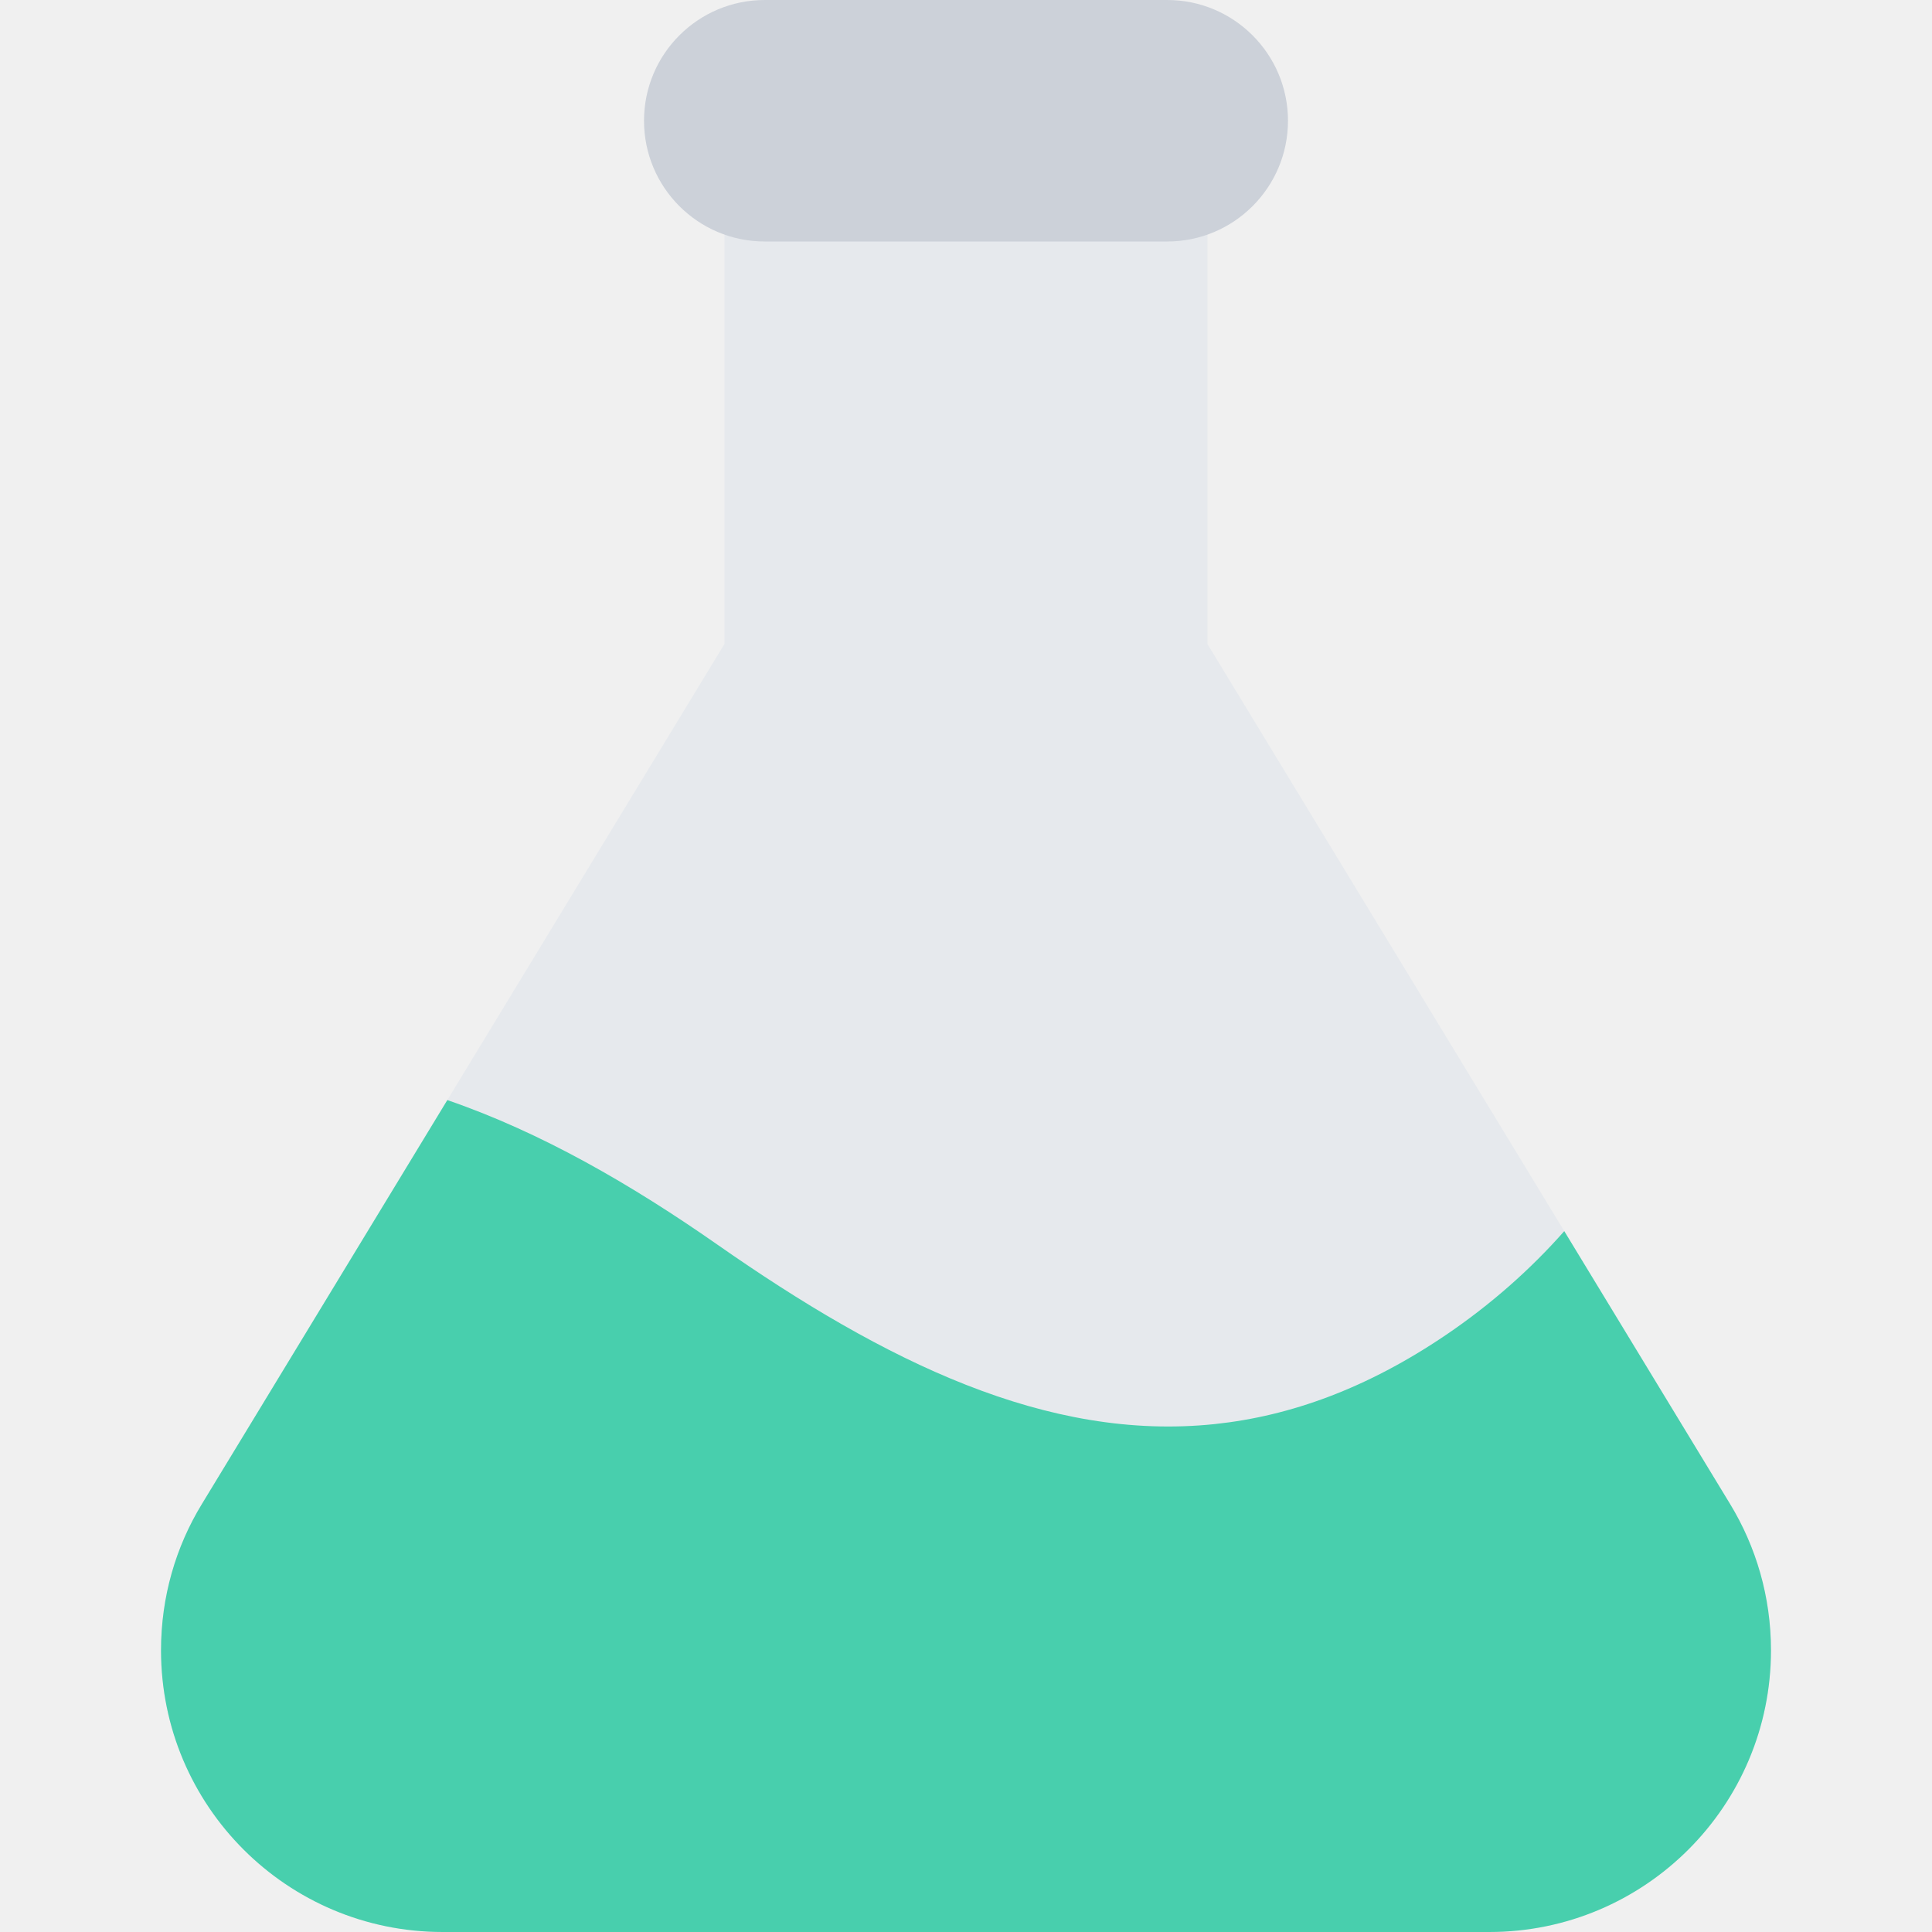
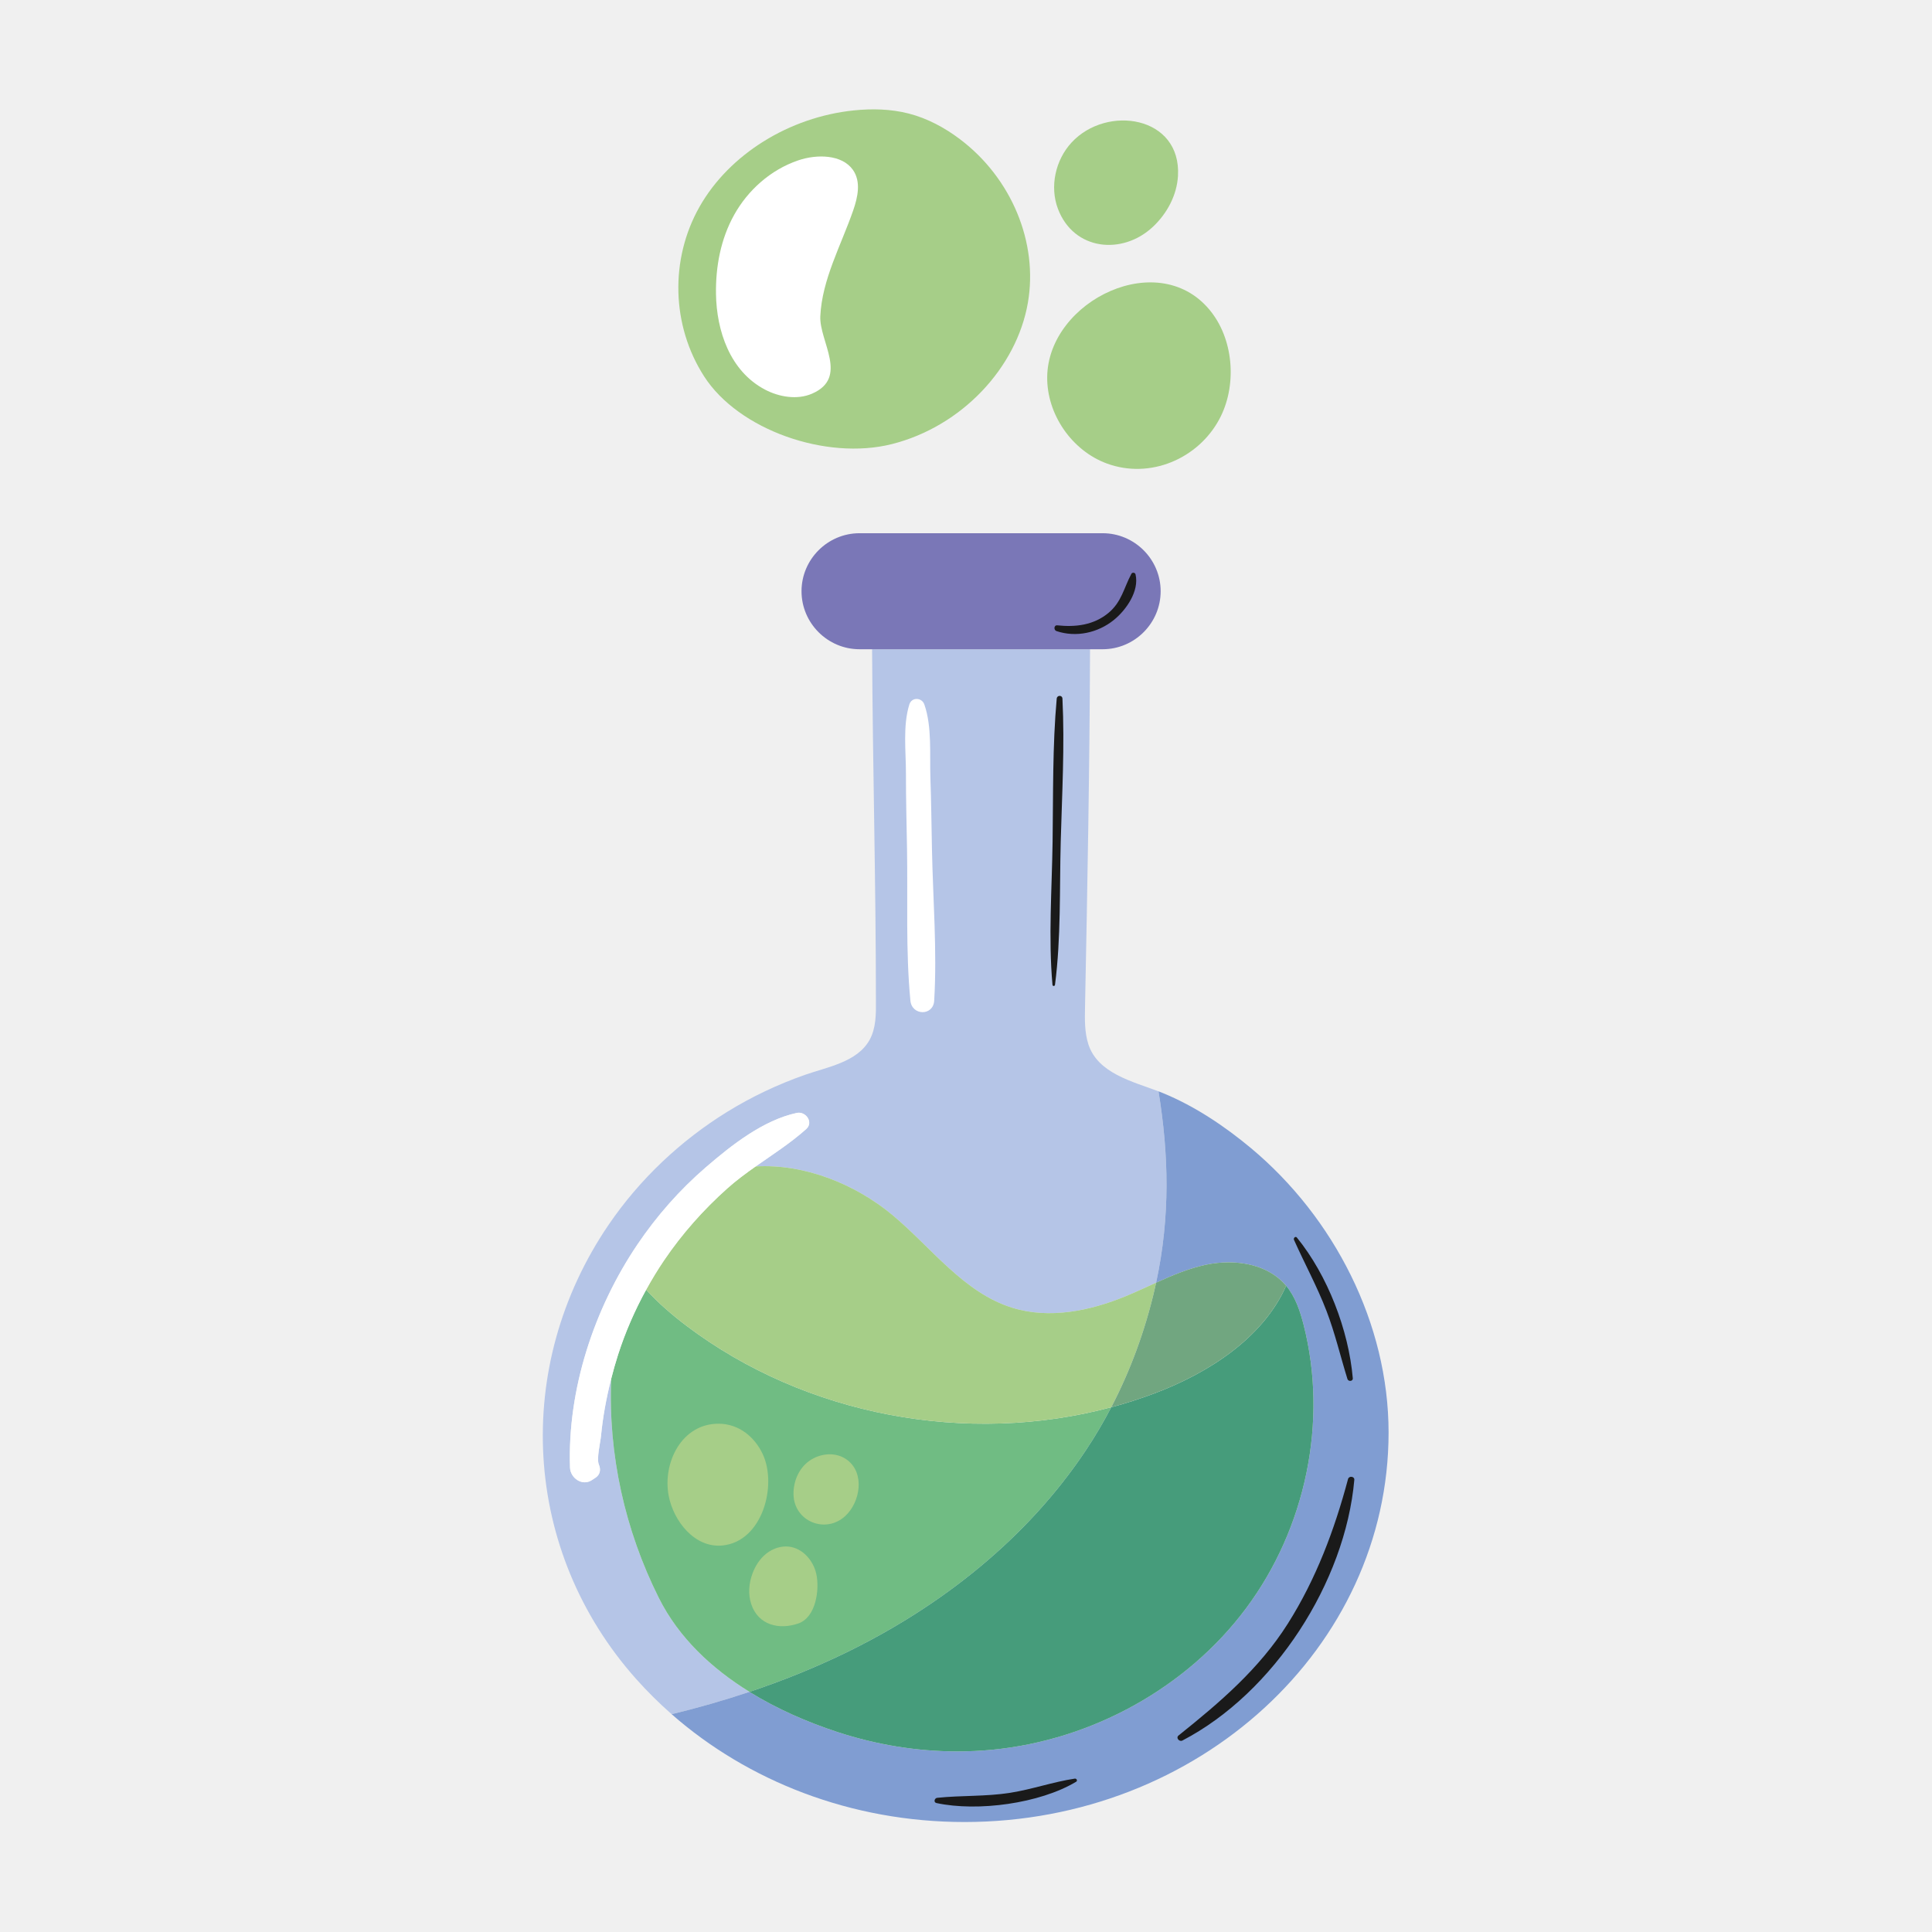
- <svg xmlns="http://www.w3.org/2000/svg" height="800px" width="800px" version="1.1" id="Layer_1" viewBox="0 0 511.999 511.999" xml:space="preserve">
-   <path style="fill:#E6E9ED;" d="M458.484,398.562l-138.5-227.891V21.344h-128v149.328L53.516,398.562  c-6.906,11.297-10.844,24.578-10.844,38.781c0,41.234,33.406,74.656,74.656,74.656h277.344c41.219,0,74.656-33.422,74.656-74.656  C469.328,423.141,465.359,409.859,458.484,398.562z" />
-   <path style="fill:#CCD1D9;" d="M341.328,32c0,17.672-14.344,32-32,32H202.672c-17.688,0-32-14.328-32-32l0,0  c0-17.672,14.312-32,32-32h106.656C326.984,0,341.328,14.328,341.328,32L341.328,32z" />
-   <path style="fill:#48CFAD;" d="M414.547,326.266c-8.969,10.156-19.469,19.453-31.375,27.516  c-20.844,14.125-41.188,21.5-61.219,23.609c-44.375,4.672-87.406-16.484-131.938-47.625c-22.531-15.734-46.562-29.688-71.469-38.234  l-65.03,107.03c-6.906,11.297-10.844,24.578-10.844,38.781c0,41.234,33.406,74.656,74.656,74.656h277.344  c41.219,0,74.656-33.422,74.656-74.656c0-14.203-3.969-27.484-10.844-38.781L414.547,326.266z" />
+ <svg xmlns="http://www.w3.org/2000/svg" version="1.1" id="Capa_1" x="0px" y="0px" viewBox="0 0 2122 2122" style="enable-background:new 0 0 2122 2122;" xml:space="preserve">
+   <g>
+     <path style="fill:#B5C5E7;" d="M823.197,1858.234c-41.651-25.759-77.754-59.556-99.547-103.123   c-37.369-74.606-55.766-157.715-52.356-240.701c-2.743,10.811-5.125,21.72-7.069,32.687c-1.764,9.968-3.138,19.995-4.112,30.07   c-0.677,7.05-5.081,25.13-2.348,31.454c2.378,5.505,1.423,11.084-3.805,14.509c-1.311,0.858-2.621,1.715-3.931,2.577   c-10.519,6.889-23.557-2.295-23.951-13.744c-2.948-85.603,26.28-174.324,73.924-244.92c21.306-31.572,46.602-60.278,75.454-85.14   c28.078-24.195,62.801-51.605,99.737-59.542c9.681-2.08,18.699,10.226,10.314,17.724c-17.145,15.342-36.629,27.795-55.532,41.072   c52.726-3.191,109.028,18.889,150.597,53.637c42.845,35.839,78.007,85.062,131.357,101.598   c40.697,12.624,85.228,3.474,124.618-12.765c11.201-4.618,22.217-9.802,33.286-14.821v-0.005   c15.684-72.702,13.862-141.111,2.607-210.139c-28.424-10.807-66.923-19.766-77.125-51.971c-4.078-12.838-3.864-26.607-3.596-40.098   c2.612-131.169,5.057-262.299,5.52-393.502H957.856c0.682,128.694,4.2,257.393,4.2,386.087c0.161,14.69,0.161,30.168-6.977,43.035   c-13.549,24.409-46.675,29.783-70.889,38.309c-29.73,10.451-58.295,23.893-85.145,40.453   c-51.532,31.766-96.516,74.256-130.621,124.322c-105.832,155.464-95.055,358.006,30.192,498.703   c12.161,13.656,25.218,26.607,39.094,38.797c28.819-7.011,57.34-15.138,85.408-24.536L823.197,1858.234z" />
+     <path style="fill:#7A77B7;" d="M1211.079,713.093c35.045,0,63.717-28.672,63.717-63.717c0-35.045-28.672-63.719-63.717-63.719   h-267.01c-35.046,0-63.717,28.674-63.717,63.719c0,35.045,28.672,63.717,63.717,63.717H1211.079z" />
+     <path style="fill:#70BC83;" d="M1192.945,1592.451c10.036-15.108,19.24-30.738,27.615-46.806l0.01-0.019   c-158.153,42.446-335.77,9.422-466.65-89.496c-15.708-11.883-30.928-24.984-44.219-39.562   c-12.512,22.748-22.909,46.641-30.86,71.391c-2.801,8.721-5.291,17.559-7.547,26.45c-3.41,82.987,14.987,166.095,52.356,240.701   c21.793,43.567,57.895,77.364,99.547,103.123c35.795-11.991,70.855-26.051,104.862-42.524   C1033.248,1764.748,1128.302,1689.786,1192.945,1592.451z" />
+     <path style="fill:#FFFFFF;" d="M996.225,932.686c0.936,55.098-1.583,111.573,3.712,166.406c1.603,16.585,25.12,17.024,26.134,0   c3.264-54.969-1.359-111.332-2.466-166.406c-0.526-26.1-0.794-52.222-1.7-78.312c-0.892-25.737,1.91-56.083-6.636-80.587   c-2.752-7.898-13.949-8.365-16.526,0c-7.269,23.579-3.688,51.203-3.712,75.693C995.001,877.215,995.752,904.956,996.225,932.686z" />
+     <path style="fill:#A6CE88;" d="M729.418,1384.237c-7.089,10.46-13.627,21.272-19.717,32.331   c13.291,14.578,28.511,27.679,44.219,39.562c130.879,98.918,308.496,131.941,466.65,89.496   c21.164-40.624,37.009-84.015,47.425-128.619c0.633-2.738,1.247-5.471,1.836-8.2c-11.069,5.019-22.085,10.203-33.286,14.821   c-39.391,16.239-83.922,25.389-124.618,12.765c-53.35-16.536-88.512-65.758-131.357-101.598   c-41.569-34.748-97.871-56.828-150.597-53.637c-10.743,7.547-21.301,15.352-31.133,24.127   C772.668,1328.651,749.102,1355.185,729.418,1384.237z" />
+     <path style="fill:#809DD2;" d="M1374.119,1261.134c-28.863-24.083-61.739-46.153-96.662-60.492   c-1.622-0.677-3.303-1.33-5.018-1.978c11.255,69.028,13.077,137.437-2.607,210.139c17.876-8.098,35.888-15.737,55.04-19.762   c7.976-1.666,16.292-2.562,24.585-2.562c23.966,0,47.781,7.484,62.948,25.476l0.215,0.273   c10.153,12.166,15.313,27.669,19.225,43.035c27.065,106.021,2.222,223.449-63.21,311.171   c-65.403,87.722-169.579,144.711-278.48,155.356c-12.848,1.252-25.749,1.871-38.641,1.871c-44.658,0-89.276-7.386-131.732-21.311   c-32.95-10.811-66.29-25.296-96.663-44.088c-28.068,9.398-56.59,17.525-85.408,24.536   c83.625,73.364,196.925,118.407,321.651,118.407c257.227,0,465.773-191.552,465.773-427.814   C1525.135,1453.684,1465.237,1337.295,1374.119,1261.134z" />
+     <path style="fill:#469C7B;" d="M1267.8,1530.469c-15.493,5.832-31.279,10.889-47.24,15.177   c-8.375,16.068-17.579,31.698-27.615,46.806c-64.643,97.335-159.697,172.297-264.886,223.259   c-34.007,16.473-69.067,30.533-104.862,42.524l-0.078,0.029c30.373,18.792,63.712,33.276,96.663,44.088   c42.456,13.924,87.074,21.311,131.732,21.311c12.892,0,25.793-0.619,38.641-1.871c108.901-10.646,213.077-67.634,278.48-155.356   c65.432-87.722,90.275-205.15,63.21-311.171c-3.912-15.367-9.072-30.87-19.225-43.035   C1387.42,1469.353,1327.639,1507.959,1267.8,1530.469z" />
+     <path style="fill:#71A680;" d="M1267.995,1417.007c-10.417,44.604-26.261,87.995-47.425,128.619l-0.01,0.019   c15.961-4.288,31.747-9.345,47.24-15.177c59.839-22.509,119.62-61.116,144.819-118.241l-0.215-0.273   c-15.167-17.992-38.982-25.476-62.948-25.476c-8.292,0-16.609,0.896-24.585,2.562c-19.152,4.025-37.164,11.664-55.04,19.762v0.005   C1269.242,1411.536,1268.628,1414.269,1267.995,1417.007z" />
+     <path style="fill:#A6CE88;" d="M837.647,1596.914c-9.009-19.055-26.27-32.974-48.014-33.188   c-40.794-0.4-62.158,42.826-55.172,79.254c5.276,27.527,28.458,57.579,59.196,54.48   C837.394,1693.056,853.964,1631.428,837.647,1596.914z" />
+     <path style="fill:#A6CE88;" d="M866.588,1698.741c-8.887-1.028-17.983,2.134-24.98,7.703c-6.996,5.569-11.99,13.384-15.108,21.769   c-3.99,10.714-4.994,22.768-1.393,33.623c7.649,23.079,30.592,28.657,51.834,21.252c19.196-6.694,23.503-37.13,19.595-54.539   C893.247,1713.888,881.511,1700.466,866.588,1698.741z" />
+     <path style="fill:#A6CE88;" d="M930.987,1603.867c-12.321-9.622-29.969-8.039-42.266,0.809   c-11.567,8.327-17.442,22.68-17.169,36.702c0.58,29.749,35.313,43.829,57.004,23.586   C944.721,1649.869,950.047,1618.751,930.987,1603.867z" />
+     <path style="fill:#A6CE88;" d="M979.664,487.749c76.862-19.417,136.892-83.985,149.281-155.072   c11.542-66.231-17.93-137.113-74.709-179.887c-16.599-12.509-35.522-22.801-56.273-28.117c-19.508-4.996-40.161-5.481-60.297-3.398   c-70.85,7.325-136.653,48.156-169.33,105.807c-32.677,57.652-30.943,130.463,5.106,186.426   C811.231,472.178,907.42,506.002,979.664,487.749z" />
+     <path style="fill:#FFFFFF;" d="M840.176,427.888c15.591,8.204,35.435,11.537,51.703,4.502c40.775-17.64,7.805-57.477,9.101-85.074   c1.89-40.375,22.738-77.673,36.117-116.21c5.101-14.684,8.823-31.727-0.385-44.65c-11.971-16.806-39.337-17.335-59.956-10.326   c-30.758,10.451-55.479,33.118-70.343,59.749c-14.865,26.631-20.439,56.977-20.01,86.84   C786.977,363.186,801.667,407.617,840.176,427.888z" />
+     <path style="fill:#A6CE88;" d="M1215.737,509.103c47.361,17.411,100.102-5.118,123.498-48.66   c19.108-35.564,16.307-84.806-8.336-117.135c-56.141-73.654-179.815-13.269-180.716,70.774   C1149.744,455.093,1177.243,494.952,1215.737,509.103z" />
+     <path style="fill:#A6CE88;" d="M1266.319,249.091c15.513-14.56,26.3-34.658,27.508-55.9c3.756-65.837-78.158-78.602-116.906-36.635   c-17.681,19.147-24.165,48.348-14.967,72.731C1179.308,275.291,1232.818,280.536,1266.319,249.091z" />
+     <path style="fill:#FFFFFF;" d="M709.701,1416.568c6.09-11.06,12.628-21.871,19.717-32.331   c19.683-29.052,43.25-55.586,69.423-78.952c9.832-8.774,20.39-16.58,31.133-24.127c18.904-13.276,38.387-25.729,55.532-41.072   c8.384-7.498-0.634-19.805-10.314-17.724c-36.935,7.937-71.659,35.347-99.737,59.542c-28.853,24.862-54.148,53.569-75.454,85.14   c-47.645,70.596-76.872,159.317-73.924,244.92c0.395,11.45,13.432,20.634,23.951,13.744c1.31-0.862,2.621-1.72,3.931-2.577   c5.228-3.425,6.183-9.004,3.805-14.509c-2.733-6.324,1.671-24.404,2.348-31.454c0.974-10.075,2.348-20.102,4.112-30.07   c1.944-10.967,4.326-21.876,7.069-32.687c2.256-8.891,4.746-17.729,7.547-26.45C686.792,1463.209,697.19,1439.316,709.701,1416.568   z" />
+     <path style="fill:#1A1A1A;" d="M1480.609,1624.495c-14.928,55.917-35.103,109.763-66.139,158.84   c-31.43,49.71-74.685,86.543-120.029,122.845c-3.24,2.592,0.882,7.269,4.253,5.515c100.828-52.502,178.86-174.031,188.808-286.27   C1487.858,1621.431,1481.607,1620.744,1480.609,1624.495z" />
+     <path style="fill:#1A1A1A;" d="M1479.941,1514.6c0.955,3.084,6.193,2.718,5.891-0.794c-4.57-52.989-27.722-113.169-61.379-154.514   c-1.583-1.944-4.088,0.541-3.215,2.485c11.708,26.163,25.393,51.215,35.698,78.046   C1466.323,1464.257,1472.199,1489.65,1479.941,1514.6z" />
+     <path style="fill:#1A1A1A;" d="M1158.758,1081.611c6.689-51.525,4.896-105.215,6.285-157.14   c1.394-52.132,4.458-105.033,1.886-157.138c-0.205-4.09-5.93-4-6.29,0c-4.692,51.976-3.795,104.972-4.531,157.138   c-0.731,51.89-4.736,105.435-0.131,157.14C1156.141,1083.424,1158.529,1083.365,1158.758,1081.611z" />
+     <path style="fill:#1A1A1A;" d="M1247.206,630.835c-0.482-2.056-3.552-2.458-4.546-0.594c-8.341,15.581-10.661,30.948-25.276,43.023   c-16.151,13.347-35.966,15.725-56.137,13.567c-3.776-0.405-4.117,5.23-0.858,6.321c21.501,7.187,45.394,2.02,62.958-12.178   C1236.979,669.951,1251.513,649.201,1247.206,630.835z" />
+     <path style="fill:#1A1A1A;" d="M1180.439,1953.547c-23.917,3.611-46.948,11.786-70.919,15.571   c-26.743,4.224-53.422,2.719-80.165,5.51c-3.026,0.317-4.263,4.999-0.775,5.744c45.398,9.71,113.349,0.536,153.325-23.352   C1183.874,1955.847,1182.47,1953.24,1180.439,1953.547z" />
+   </g>
</svg>
